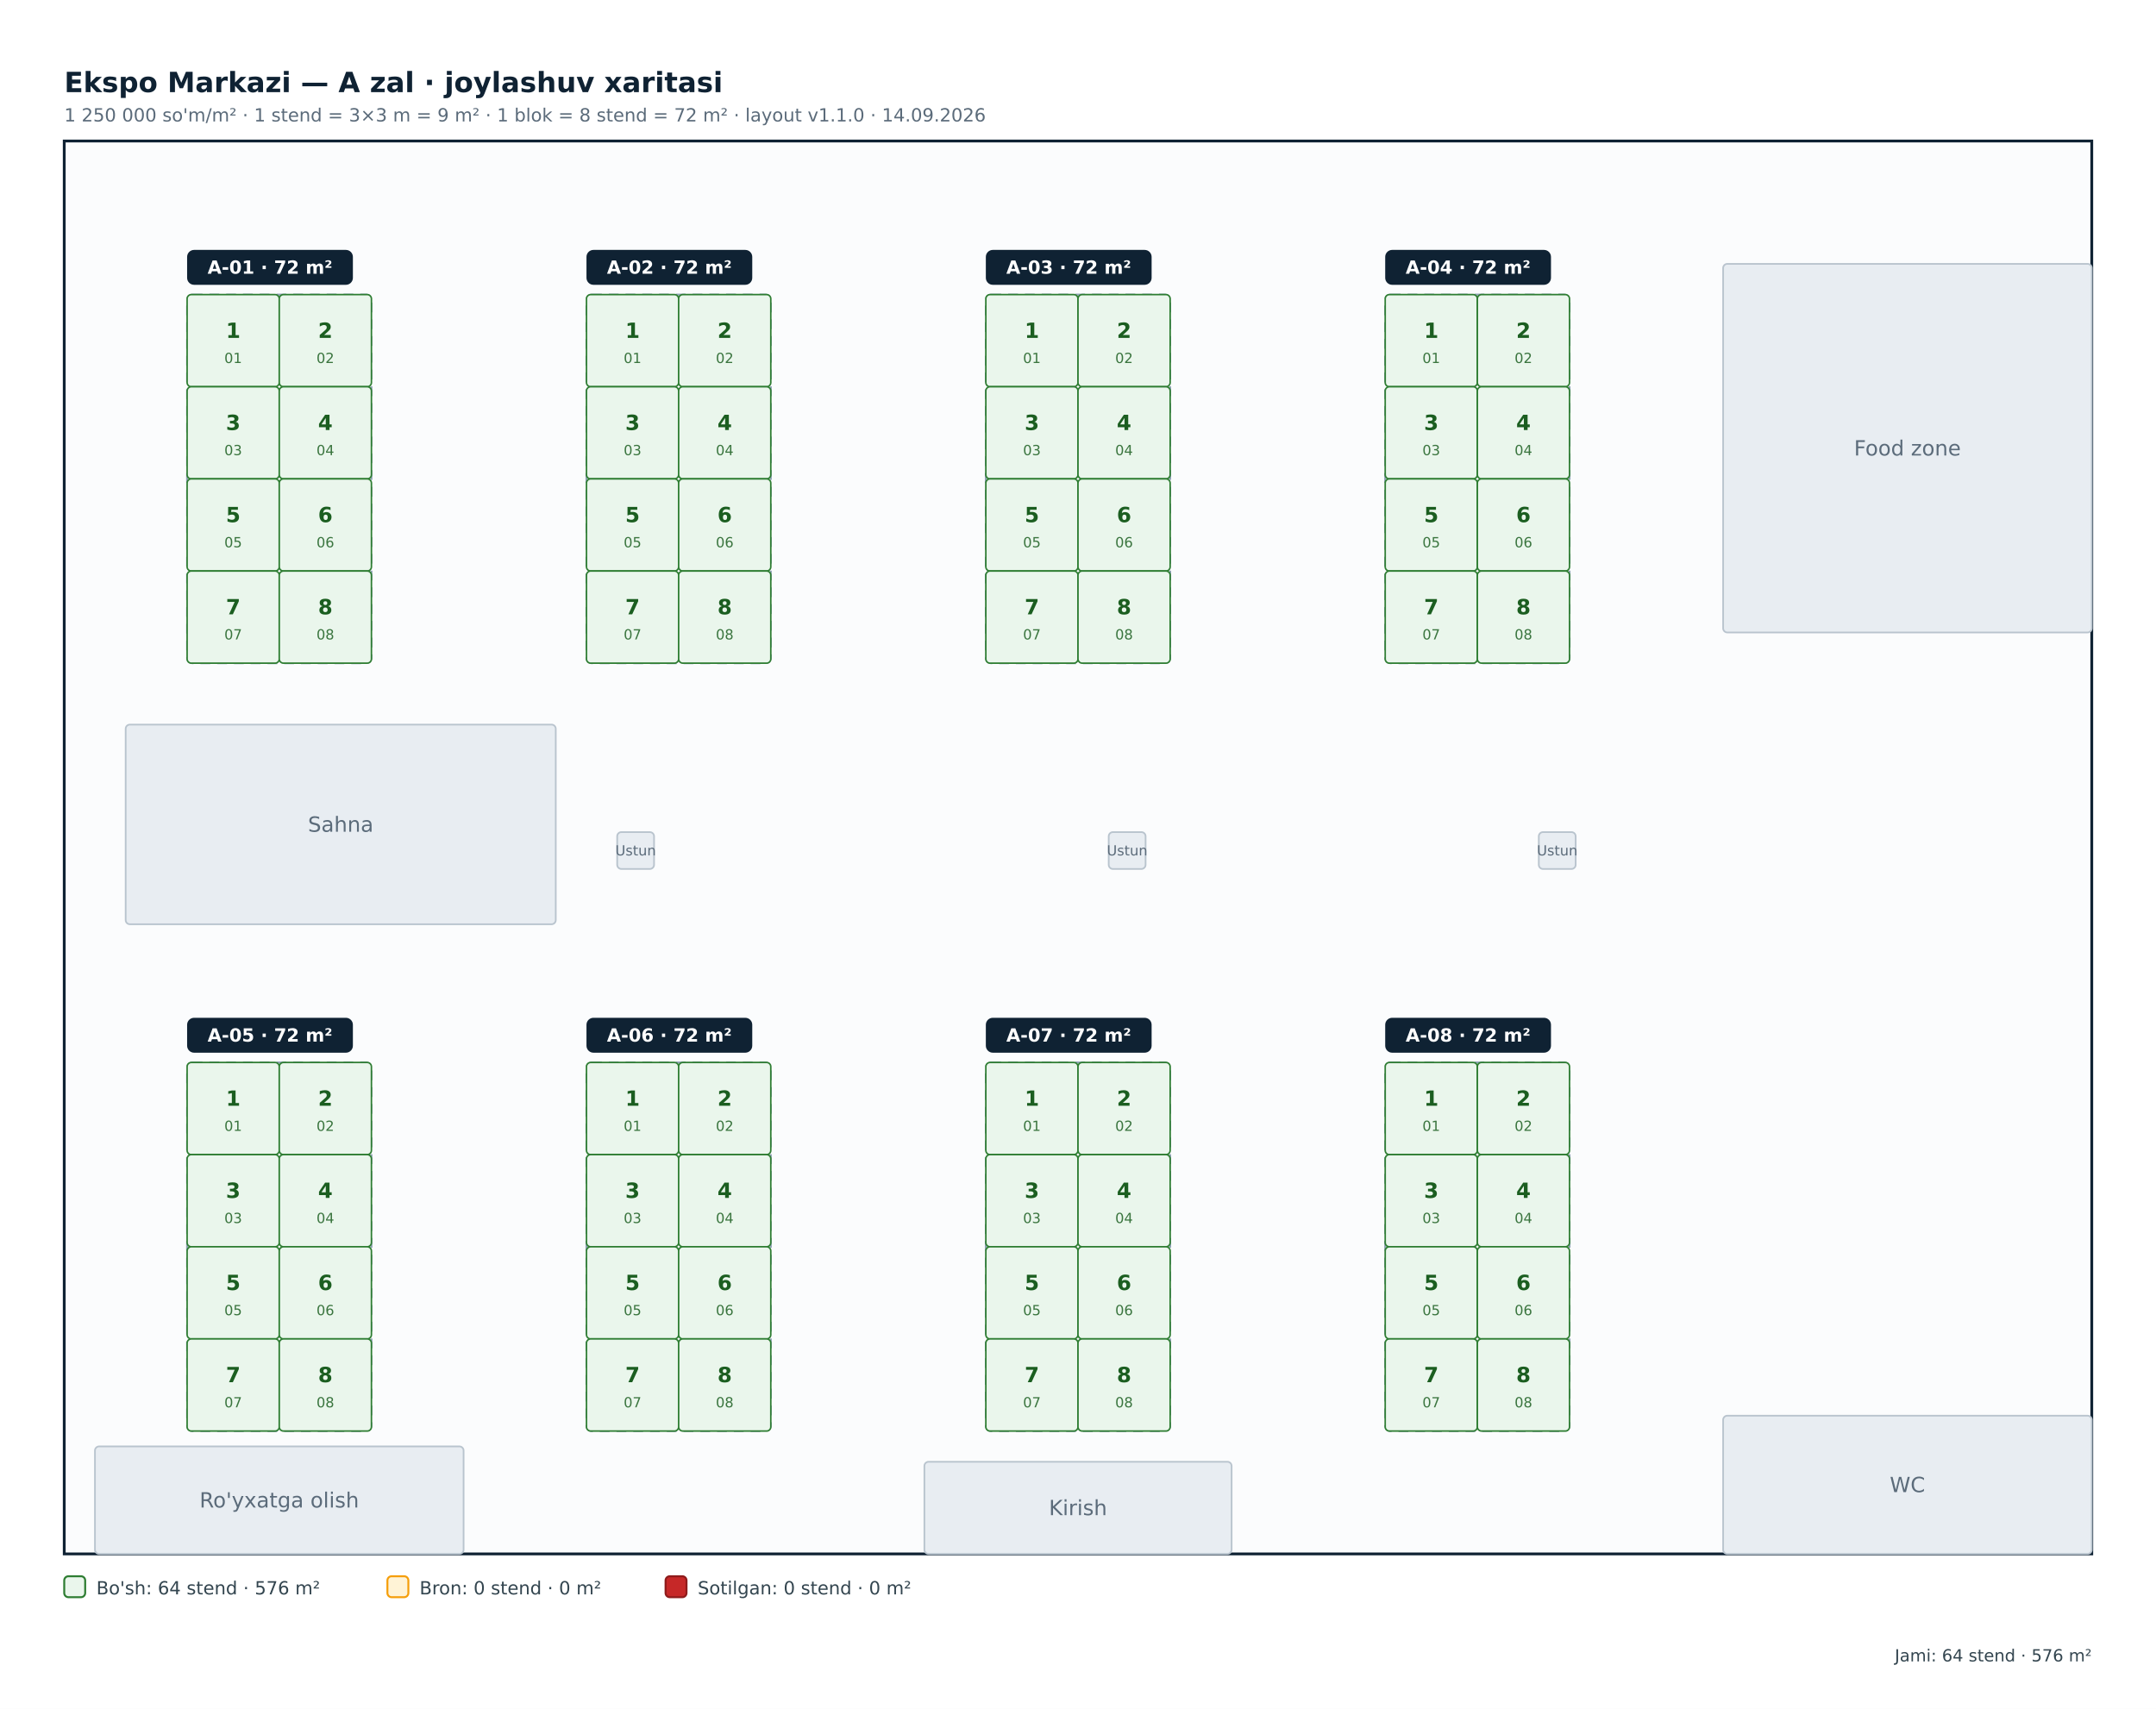
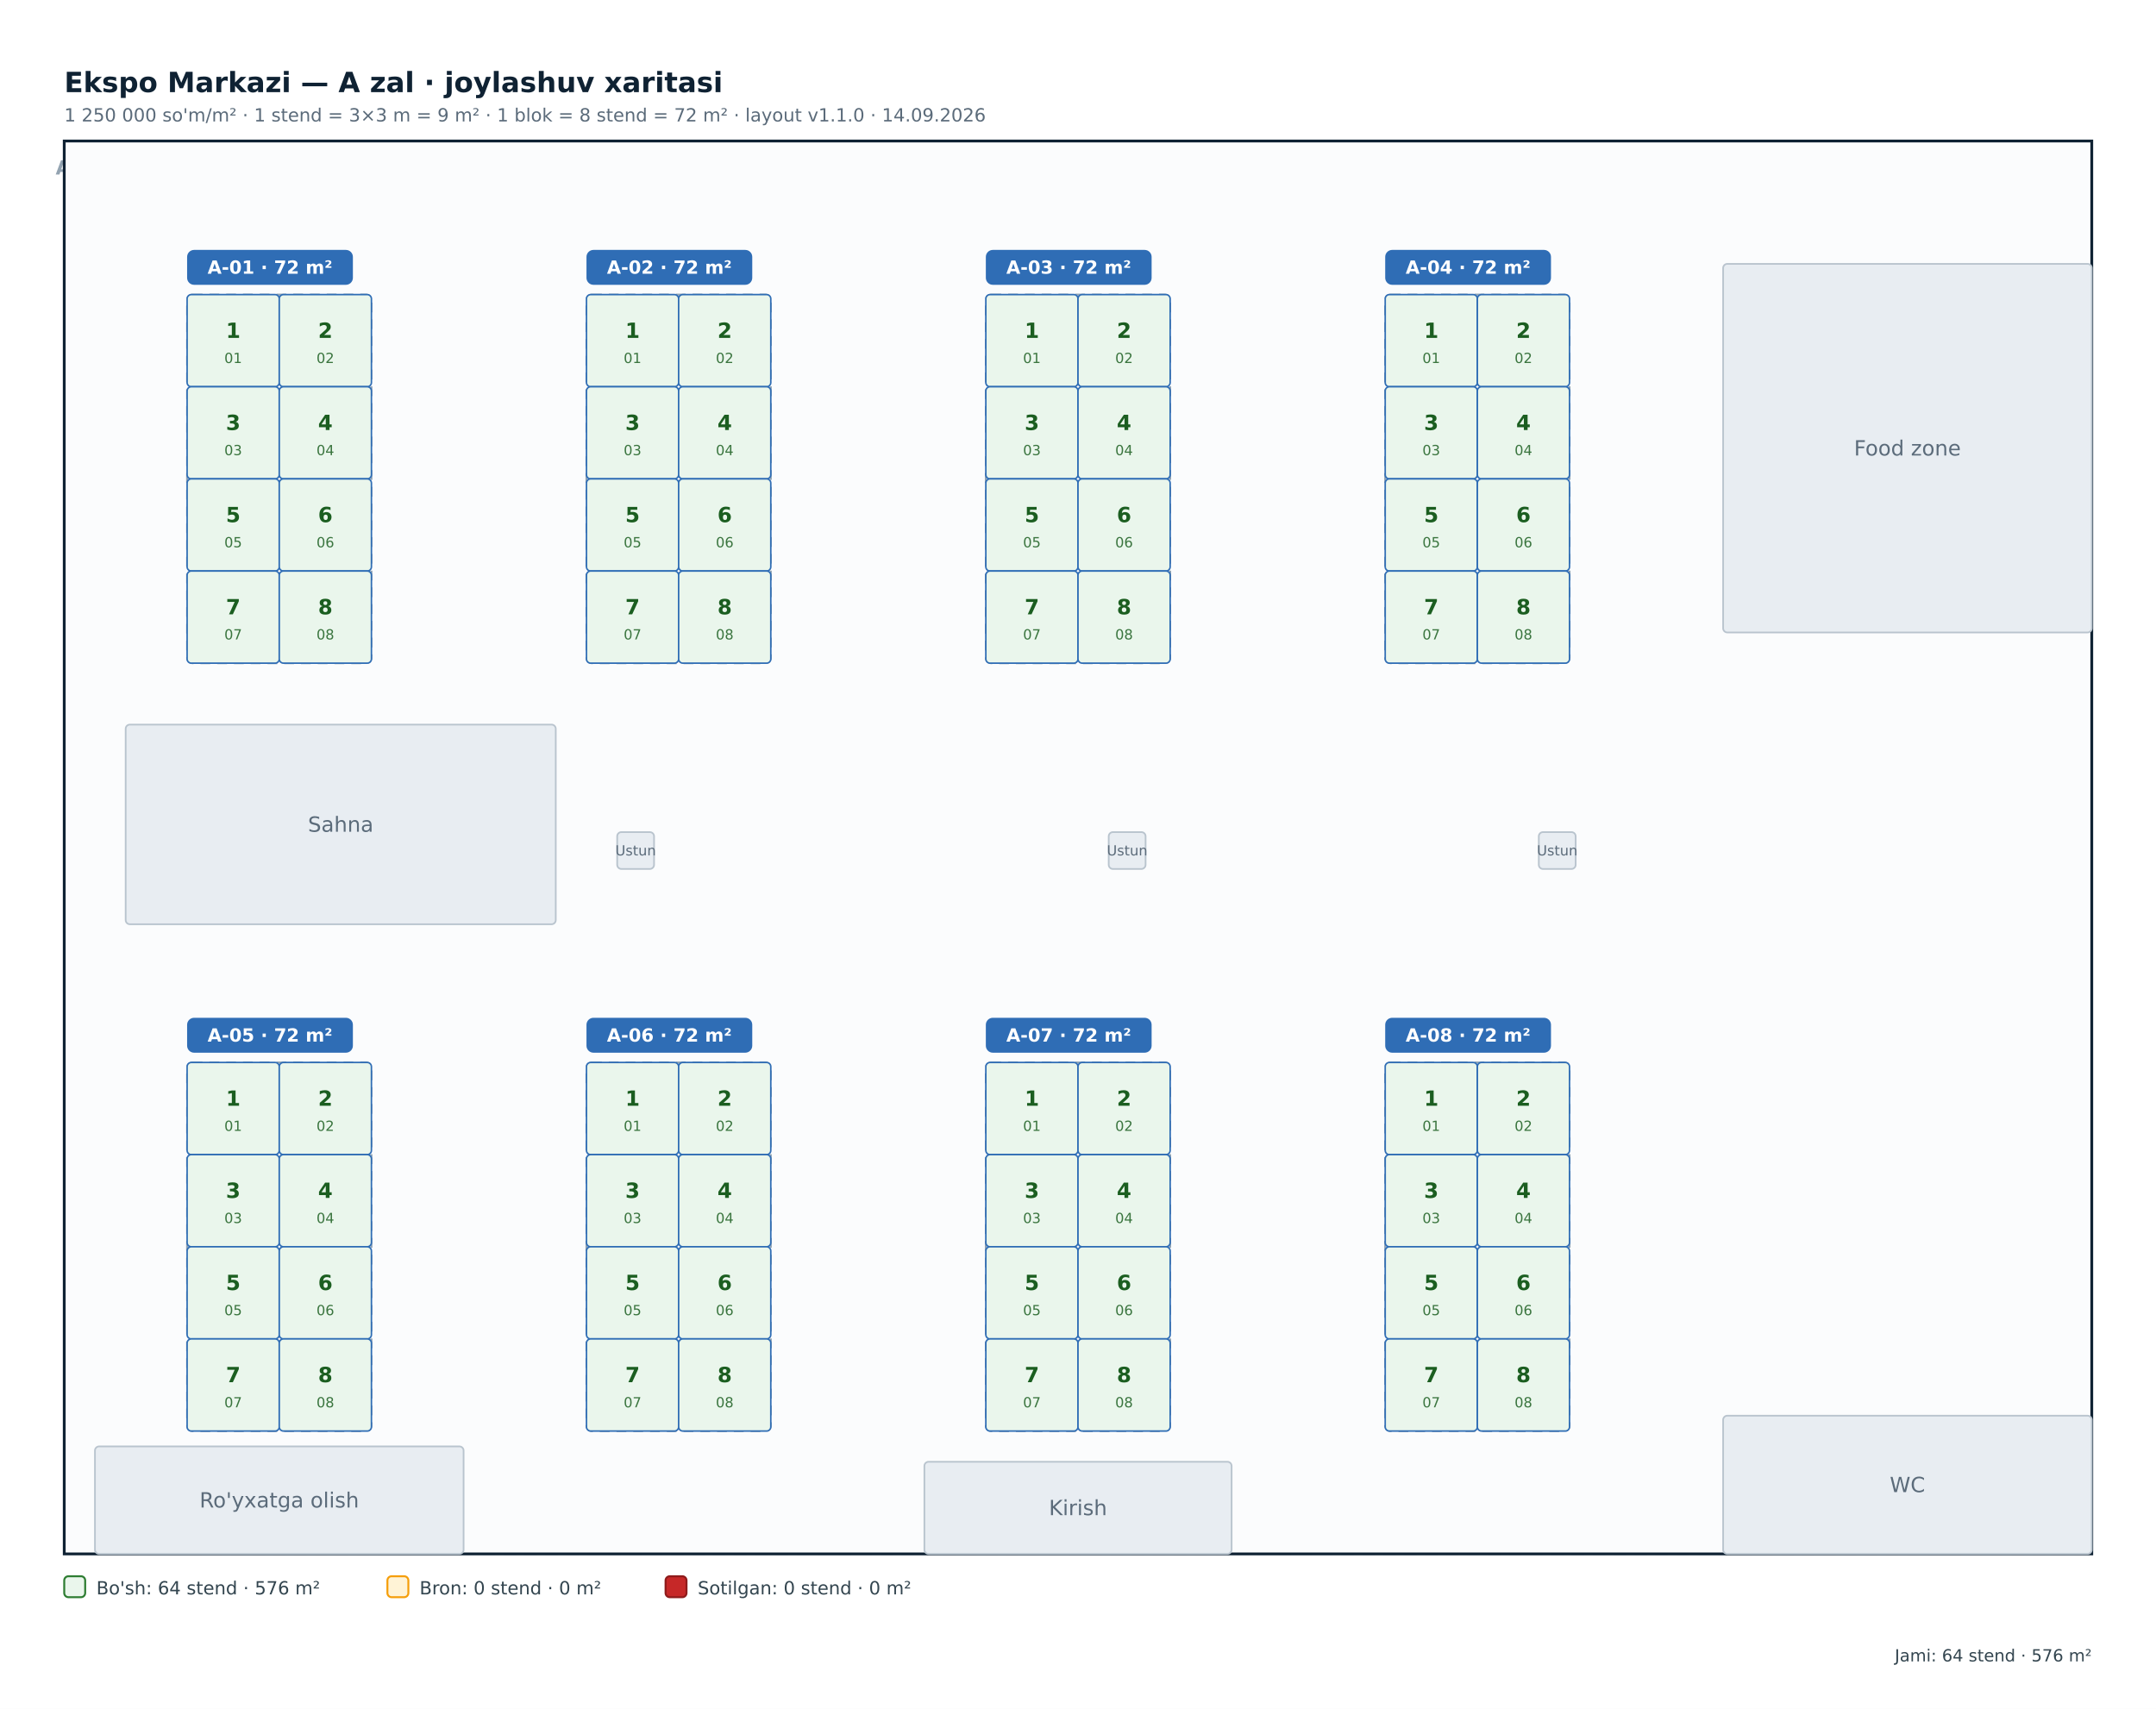
<svg xmlns="http://www.w3.org/2000/svg" width="1544" height="1224" viewBox="0 0 1544 1224" font-family="DejaVu Sans, Helvetica, Arial, sans-serif">
  <rect width="1544" height="1224" fill="#ffffff" />
  <text x="46" y="66" font-size="20" font-weight="bold" fill="#0f2233">Ekspo Markazi — A zal · joylashuv xaritasi</text>
  <text x="46" y="87" font-size="13" fill="#5b6b7a">1 250 000 so'm/m² · 1 stend = 3×3 m = 9 m² · 1 blok = 8 stend = 72 m² · layout v1.1.0 · 14.09.2026</text>
+   <rect x="46.00" y="101.00" width="1452.00" height="1012.00" rx="4" fill="#eef4fb" fill-opacity="0.85" stroke="#b9c7d4" stroke-width="1.2" stroke-dasharray="9 6" />
+   <text x="79.00" y="125.00" font-size="14" font-weight="bold" fill="#93a3b1" text-anchor="middle">Asosiy zal</text>
  <polygon points="46,101 1498,101 1498,1113 46,1113" fill="#fbfcfd" stroke="#0f2233" stroke-width="2" />
  <rect x="662.00" y="1047.00" width="220.00" height="66.00" rx="3" fill="#e8edf2" stroke="#b9c4ce" stroke-width="1.2" />
  <text x="772.00" y="1085.25" font-size="15.00" fill="#5b6b7a" text-anchor="middle">Kirish</text>
  <rect x="68.00" y="1036.00" width="264.00" height="77.00" rx="3" fill="#e8edf2" stroke="#b9c4ce" stroke-width="1.2" />
  <text x="200.00" y="1079.75" font-size="15.00" fill="#5b6b7a" text-anchor="middle">Ro'yxatga olish</text>
  <rect x="1234.00" y="1014.00" width="264.00" height="99.00" rx="3" fill="#e8edf2" stroke="#b9c4ce" stroke-width="1.2" />
  <text x="1366.00" y="1068.75" font-size="15.00" fill="#5b6b7a" text-anchor="middle">WC</text>
  <rect x="1234.00" y="189.00" width="264.00" height="264.00" rx="3" fill="#e8edf2" stroke="#b9c4ce" stroke-width="1.2" />
  <text x="1366.00" y="326.25" font-size="15.00" fill="#5b6b7a" text-anchor="middle">Food zone</text>
  <rect x="90.00" y="519.00" width="308.00" height="143.00" rx="3" fill="#e8edf2" stroke="#b9c4ce" stroke-width="1.2" />
  <text x="244.00" y="595.75" font-size="15.00" fill="#5b6b7a" text-anchor="middle">Sahna</text>
  <rect x="442.00" y="596.00" width="26.40" height="26.40" rx="3" fill="#e8edf2" stroke="#b9c4ce" stroke-width="1.2" />
  <text x="455.20" y="612.70" font-size="10.00" fill="#5b6b7a" text-anchor="middle">Ustun</text>
  <rect x="794.00" y="596.00" width="26.40" height="26.40" rx="3" fill="#e8edf2" stroke="#b9c4ce" stroke-width="1.2" />
  <text x="807.20" y="612.70" font-size="10.00" fill="#5b6b7a" text-anchor="middle">Ustun</text>
  <rect x="1102.00" y="596.00" width="26.40" height="26.40" rx="3" fill="#e8edf2" stroke="#b9c4ce" stroke-width="1.2" />
  <text x="1115.20" y="612.70" font-size="10.00" fill="#5b6b7a" text-anchor="middle">Ustun</text>
  <rect x="134.00" y="211.00" width="132.00" height="264.00" fill="none" stroke="#90a4b5" stroke-width="1.4" stroke-dasharray="7 5" rx="4" />
-   <rect x="134.00" y="179.00" width="118.72" height="25" rx="5" fill="#0f2233" />
+   <rect x="134.00" y="179.00" width="118.72" height="25" rx="5" fill="#2f6db5" />
  <text x="193.36" y="196.05" font-size="13" font-weight="bold" fill="#ffffff" text-anchor="middle">A-01 · 72 m²</text>
-   <rect x="134.00" y="211.00" width="66.00" height="66.00" rx="3" fill="#eaf6ec" stroke="#2e7d32" stroke-width="1.1" />
+   <rect x="134.00" y="211.00" width="66.00" height="66.00" rx="3" fill="#eaf6ec" stroke="#2f6db5" stroke-width="1.1" />
  <text x="167.00" y="242.00" font-size="15" font-weight="bold" fill="#1b5e20" text-anchor="middle">1</text>
  <text x="167.00" y="260.00" font-size="10" fill="#1b5e20" text-anchor="middle" opacity="0.85">01</text>
-   <rect x="200.00" y="211.00" width="66.00" height="66.00" rx="3" fill="#eaf6ec" stroke="#2e7d32" stroke-width="1.1" />
+   <rect x="200.00" y="211.00" width="66.00" height="66.00" rx="3" fill="#eaf6ec" stroke="#2f6db5" stroke-width="1.1" />
  <text x="233.00" y="242.00" font-size="15" font-weight="bold" fill="#1b5e20" text-anchor="middle">2</text>
  <text x="233.00" y="260.00" font-size="10" fill="#1b5e20" text-anchor="middle" opacity="0.85">02</text>
-   <rect x="134.00" y="277.00" width="66.00" height="66.00" rx="3" fill="#eaf6ec" stroke="#2e7d32" stroke-width="1.1" />
+   <rect x="134.00" y="277.00" width="66.00" height="66.00" rx="3" fill="#eaf6ec" stroke="#2f6db5" stroke-width="1.1" />
  <text x="167.00" y="308.00" font-size="15" font-weight="bold" fill="#1b5e20" text-anchor="middle">3</text>
  <text x="167.00" y="326.00" font-size="10" fill="#1b5e20" text-anchor="middle" opacity="0.85">03</text>
-   <rect x="200.00" y="277.00" width="66.00" height="66.00" rx="3" fill="#eaf6ec" stroke="#2e7d32" stroke-width="1.1" />
+   <rect x="200.00" y="277.00" width="66.00" height="66.00" rx="3" fill="#eaf6ec" stroke="#2f6db5" stroke-width="1.1" />
  <text x="233.00" y="308.00" font-size="15" font-weight="bold" fill="#1b5e20" text-anchor="middle">4</text>
  <text x="233.00" y="326.00" font-size="10" fill="#1b5e20" text-anchor="middle" opacity="0.85">04</text>
-   <rect x="134.00" y="343.00" width="66.00" height="66.00" rx="3" fill="#eaf6ec" stroke="#2e7d32" stroke-width="1.1" />
+   <rect x="134.00" y="343.00" width="66.00" height="66.00" rx="3" fill="#eaf6ec" stroke="#2f6db5" stroke-width="1.1" />
  <text x="167.00" y="374.00" font-size="15" font-weight="bold" fill="#1b5e20" text-anchor="middle">5</text>
  <text x="167.00" y="392.00" font-size="10" fill="#1b5e20" text-anchor="middle" opacity="0.85">05</text>
-   <rect x="200.00" y="343.00" width="66.00" height="66.00" rx="3" fill="#eaf6ec" stroke="#2e7d32" stroke-width="1.1" />
+   <rect x="200.00" y="343.00" width="66.00" height="66.00" rx="3" fill="#eaf6ec" stroke="#2f6db5" stroke-width="1.1" />
  <text x="233.00" y="374.00" font-size="15" font-weight="bold" fill="#1b5e20" text-anchor="middle">6</text>
  <text x="233.00" y="392.00" font-size="10" fill="#1b5e20" text-anchor="middle" opacity="0.85">06</text>
-   <rect x="134.00" y="409.00" width="66.00" height="66.00" rx="3" fill="#eaf6ec" stroke="#2e7d32" stroke-width="1.1" />
+   <rect x="134.00" y="409.00" width="66.00" height="66.00" rx="3" fill="#eaf6ec" stroke="#2f6db5" stroke-width="1.1" />
  <text x="167.00" y="440.00" font-size="15" font-weight="bold" fill="#1b5e20" text-anchor="middle">7</text>
  <text x="167.00" y="458.00" font-size="10" fill="#1b5e20" text-anchor="middle" opacity="0.85">07</text>
-   <rect x="200.00" y="409.00" width="66.00" height="66.00" rx="3" fill="#eaf6ec" stroke="#2e7d32" stroke-width="1.1" />
+   <rect x="200.00" y="409.00" width="66.00" height="66.00" rx="3" fill="#eaf6ec" stroke="#2f6db5" stroke-width="1.1" />
  <text x="233.00" y="440.00" font-size="15" font-weight="bold" fill="#1b5e20" text-anchor="middle">8</text>
  <text x="233.00" y="458.00" font-size="10" fill="#1b5e20" text-anchor="middle" opacity="0.85">08</text>
  <rect x="420.00" y="211.00" width="132.00" height="264.00" fill="none" stroke="#90a4b5" stroke-width="1.4" stroke-dasharray="7 5" rx="4" />
-   <rect x="420.00" y="179.00" width="118.72" height="25" rx="5" fill="#0f2233" />
+   <rect x="420.00" y="179.00" width="118.72" height="25" rx="5" fill="#2f6db5" />
  <text x="479.36" y="196.05" font-size="13" font-weight="bold" fill="#ffffff" text-anchor="middle">A-02 · 72 m²</text>
-   <rect x="420.00" y="211.00" width="66.00" height="66.00" rx="3" fill="#eaf6ec" stroke="#2e7d32" stroke-width="1.1" />
+   <rect x="420.00" y="211.00" width="66.00" height="66.00" rx="3" fill="#eaf6ec" stroke="#2f6db5" stroke-width="1.1" />
  <text x="453.00" y="242.00" font-size="15" font-weight="bold" fill="#1b5e20" text-anchor="middle">1</text>
  <text x="453.00" y="260.00" font-size="10" fill="#1b5e20" text-anchor="middle" opacity="0.85">01</text>
-   <rect x="486.00" y="211.00" width="66.00" height="66.00" rx="3" fill="#eaf6ec" stroke="#2e7d32" stroke-width="1.1" />
+   <rect x="486.00" y="211.00" width="66.00" height="66.00" rx="3" fill="#eaf6ec" stroke="#2f6db5" stroke-width="1.1" />
  <text x="519.00" y="242.00" font-size="15" font-weight="bold" fill="#1b5e20" text-anchor="middle">2</text>
  <text x="519.00" y="260.00" font-size="10" fill="#1b5e20" text-anchor="middle" opacity="0.85">02</text>
-   <rect x="420.00" y="277.00" width="66.00" height="66.00" rx="3" fill="#eaf6ec" stroke="#2e7d32" stroke-width="1.1" />
+   <rect x="420.00" y="277.00" width="66.00" height="66.00" rx="3" fill="#eaf6ec" stroke="#2f6db5" stroke-width="1.1" />
  <text x="453.00" y="308.00" font-size="15" font-weight="bold" fill="#1b5e20" text-anchor="middle">3</text>
  <text x="453.00" y="326.00" font-size="10" fill="#1b5e20" text-anchor="middle" opacity="0.85">03</text>
-   <rect x="486.00" y="277.00" width="66.00" height="66.00" rx="3" fill="#eaf6ec" stroke="#2e7d32" stroke-width="1.1" />
+   <rect x="486.00" y="277.00" width="66.00" height="66.00" rx="3" fill="#eaf6ec" stroke="#2f6db5" stroke-width="1.1" />
  <text x="519.00" y="308.00" font-size="15" font-weight="bold" fill="#1b5e20" text-anchor="middle">4</text>
  <text x="519.00" y="326.00" font-size="10" fill="#1b5e20" text-anchor="middle" opacity="0.85">04</text>
-   <rect x="420.00" y="343.00" width="66.00" height="66.00" rx="3" fill="#eaf6ec" stroke="#2e7d32" stroke-width="1.1" />
+   <rect x="420.00" y="343.00" width="66.00" height="66.00" rx="3" fill="#eaf6ec" stroke="#2f6db5" stroke-width="1.1" />
  <text x="453.00" y="374.00" font-size="15" font-weight="bold" fill="#1b5e20" text-anchor="middle">5</text>
  <text x="453.00" y="392.00" font-size="10" fill="#1b5e20" text-anchor="middle" opacity="0.85">05</text>
-   <rect x="486.00" y="343.00" width="66.00" height="66.00" rx="3" fill="#eaf6ec" stroke="#2e7d32" stroke-width="1.1" />
+   <rect x="486.00" y="343.00" width="66.00" height="66.00" rx="3" fill="#eaf6ec" stroke="#2f6db5" stroke-width="1.1" />
  <text x="519.00" y="374.00" font-size="15" font-weight="bold" fill="#1b5e20" text-anchor="middle">6</text>
  <text x="519.00" y="392.00" font-size="10" fill="#1b5e20" text-anchor="middle" opacity="0.85">06</text>
-   <rect x="420.00" y="409.00" width="66.00" height="66.00" rx="3" fill="#eaf6ec" stroke="#2e7d32" stroke-width="1.1" />
+   <rect x="420.00" y="409.00" width="66.00" height="66.00" rx="3" fill="#eaf6ec" stroke="#2f6db5" stroke-width="1.1" />
  <text x="453.00" y="440.00" font-size="15" font-weight="bold" fill="#1b5e20" text-anchor="middle">7</text>
  <text x="453.00" y="458.00" font-size="10" fill="#1b5e20" text-anchor="middle" opacity="0.85">07</text>
-   <rect x="486.00" y="409.00" width="66.00" height="66.00" rx="3" fill="#eaf6ec" stroke="#2e7d32" stroke-width="1.1" />
+   <rect x="486.00" y="409.00" width="66.00" height="66.00" rx="3" fill="#eaf6ec" stroke="#2f6db5" stroke-width="1.1" />
  <text x="519.00" y="440.00" font-size="15" font-weight="bold" fill="#1b5e20" text-anchor="middle">8</text>
  <text x="519.00" y="458.00" font-size="10" fill="#1b5e20" text-anchor="middle" opacity="0.85">08</text>
  <rect x="706.00" y="211.00" width="132.00" height="264.00" fill="none" stroke="#90a4b5" stroke-width="1.4" stroke-dasharray="7 5" rx="4" />
-   <rect x="706.00" y="179.00" width="118.72" height="25" rx="5" fill="#0f2233" />
+   <rect x="706.00" y="179.00" width="118.72" height="25" rx="5" fill="#2f6db5" />
  <text x="765.36" y="196.05" font-size="13" font-weight="bold" fill="#ffffff" text-anchor="middle">A-03 · 72 m²</text>
-   <rect x="706.00" y="211.00" width="66.00" height="66.00" rx="3" fill="#eaf6ec" stroke="#2e7d32" stroke-width="1.1" />
+   <rect x="706.00" y="211.00" width="66.00" height="66.00" rx="3" fill="#eaf6ec" stroke="#2f6db5" stroke-width="1.1" />
  <text x="739.00" y="242.00" font-size="15" font-weight="bold" fill="#1b5e20" text-anchor="middle">1</text>
  <text x="739.00" y="260.00" font-size="10" fill="#1b5e20" text-anchor="middle" opacity="0.85">01</text>
-   <rect x="772.00" y="211.00" width="66.00" height="66.00" rx="3" fill="#eaf6ec" stroke="#2e7d32" stroke-width="1.1" />
+   <rect x="772.00" y="211.00" width="66.00" height="66.00" rx="3" fill="#eaf6ec" stroke="#2f6db5" stroke-width="1.1" />
  <text x="805.00" y="242.00" font-size="15" font-weight="bold" fill="#1b5e20" text-anchor="middle">2</text>
  <text x="805.00" y="260.00" font-size="10" fill="#1b5e20" text-anchor="middle" opacity="0.85">02</text>
-   <rect x="706.00" y="277.00" width="66.00" height="66.00" rx="3" fill="#eaf6ec" stroke="#2e7d32" stroke-width="1.1" />
+   <rect x="706.00" y="277.00" width="66.00" height="66.00" rx="3" fill="#eaf6ec" stroke="#2f6db5" stroke-width="1.1" />
  <text x="739.00" y="308.00" font-size="15" font-weight="bold" fill="#1b5e20" text-anchor="middle">3</text>
  <text x="739.00" y="326.00" font-size="10" fill="#1b5e20" text-anchor="middle" opacity="0.85">03</text>
-   <rect x="772.00" y="277.00" width="66.00" height="66.00" rx="3" fill="#eaf6ec" stroke="#2e7d32" stroke-width="1.1" />
+   <rect x="772.00" y="277.00" width="66.00" height="66.00" rx="3" fill="#eaf6ec" stroke="#2f6db5" stroke-width="1.1" />
  <text x="805.00" y="308.00" font-size="15" font-weight="bold" fill="#1b5e20" text-anchor="middle">4</text>
  <text x="805.00" y="326.00" font-size="10" fill="#1b5e20" text-anchor="middle" opacity="0.85">04</text>
-   <rect x="706.00" y="343.00" width="66.00" height="66.00" rx="3" fill="#eaf6ec" stroke="#2e7d32" stroke-width="1.1" />
+   <rect x="706.00" y="343.00" width="66.00" height="66.00" rx="3" fill="#eaf6ec" stroke="#2f6db5" stroke-width="1.1" />
  <text x="739.00" y="374.00" font-size="15" font-weight="bold" fill="#1b5e20" text-anchor="middle">5</text>
  <text x="739.00" y="392.00" font-size="10" fill="#1b5e20" text-anchor="middle" opacity="0.85">05</text>
-   <rect x="772.00" y="343.00" width="66.00" height="66.00" rx="3" fill="#eaf6ec" stroke="#2e7d32" stroke-width="1.1" />
+   <rect x="772.00" y="343.00" width="66.00" height="66.00" rx="3" fill="#eaf6ec" stroke="#2f6db5" stroke-width="1.1" />
  <text x="805.00" y="374.00" font-size="15" font-weight="bold" fill="#1b5e20" text-anchor="middle">6</text>
  <text x="805.00" y="392.00" font-size="10" fill="#1b5e20" text-anchor="middle" opacity="0.85">06</text>
-   <rect x="706.00" y="409.00" width="66.00" height="66.00" rx="3" fill="#eaf6ec" stroke="#2e7d32" stroke-width="1.1" />
+   <rect x="706.00" y="409.00" width="66.00" height="66.00" rx="3" fill="#eaf6ec" stroke="#2f6db5" stroke-width="1.1" />
  <text x="739.00" y="440.00" font-size="15" font-weight="bold" fill="#1b5e20" text-anchor="middle">7</text>
  <text x="739.00" y="458.00" font-size="10" fill="#1b5e20" text-anchor="middle" opacity="0.85">07</text>
-   <rect x="772.00" y="409.00" width="66.00" height="66.00" rx="3" fill="#eaf6ec" stroke="#2e7d32" stroke-width="1.1" />
+   <rect x="772.00" y="409.00" width="66.00" height="66.00" rx="3" fill="#eaf6ec" stroke="#2f6db5" stroke-width="1.1" />
  <text x="805.00" y="440.00" font-size="15" font-weight="bold" fill="#1b5e20" text-anchor="middle">8</text>
  <text x="805.00" y="458.00" font-size="10" fill="#1b5e20" text-anchor="middle" opacity="0.85">08</text>
  <rect x="992.00" y="211.00" width="132.00" height="264.00" fill="none" stroke="#90a4b5" stroke-width="1.4" stroke-dasharray="7 5" rx="4" />
-   <rect x="992.00" y="179.00" width="118.72" height="25" rx="5" fill="#0f2233" />
+   <rect x="992.00" y="179.00" width="118.72" height="25" rx="5" fill="#2f6db5" />
  <text x="1051.36" y="196.05" font-size="13" font-weight="bold" fill="#ffffff" text-anchor="middle">A-04 · 72 m²</text>
-   <rect x="992.00" y="211.00" width="66.00" height="66.00" rx="3" fill="#eaf6ec" stroke="#2e7d32" stroke-width="1.1" />
+   <rect x="992.00" y="211.00" width="66.00" height="66.00" rx="3" fill="#eaf6ec" stroke="#2f6db5" stroke-width="1.1" />
  <text x="1025.00" y="242.00" font-size="15" font-weight="bold" fill="#1b5e20" text-anchor="middle">1</text>
  <text x="1025.00" y="260.00" font-size="10" fill="#1b5e20" text-anchor="middle" opacity="0.85">01</text>
-   <rect x="1058.00" y="211.00" width="66.00" height="66.00" rx="3" fill="#eaf6ec" stroke="#2e7d32" stroke-width="1.1" />
+   <rect x="1058.00" y="211.00" width="66.00" height="66.00" rx="3" fill="#eaf6ec" stroke="#2f6db5" stroke-width="1.1" />
  <text x="1091.00" y="242.00" font-size="15" font-weight="bold" fill="#1b5e20" text-anchor="middle">2</text>
  <text x="1091.00" y="260.00" font-size="10" fill="#1b5e20" text-anchor="middle" opacity="0.85">02</text>
-   <rect x="992.00" y="277.00" width="66.00" height="66.00" rx="3" fill="#eaf6ec" stroke="#2e7d32" stroke-width="1.1" />
+   <rect x="992.00" y="277.00" width="66.00" height="66.00" rx="3" fill="#eaf6ec" stroke="#2f6db5" stroke-width="1.1" />
  <text x="1025.00" y="308.00" font-size="15" font-weight="bold" fill="#1b5e20" text-anchor="middle">3</text>
  <text x="1025.00" y="326.00" font-size="10" fill="#1b5e20" text-anchor="middle" opacity="0.85">03</text>
-   <rect x="1058.00" y="277.00" width="66.00" height="66.00" rx="3" fill="#eaf6ec" stroke="#2e7d32" stroke-width="1.1" />
+   <rect x="1058.00" y="277.00" width="66.00" height="66.00" rx="3" fill="#eaf6ec" stroke="#2f6db5" stroke-width="1.1" />
  <text x="1091.00" y="308.00" font-size="15" font-weight="bold" fill="#1b5e20" text-anchor="middle">4</text>
  <text x="1091.00" y="326.00" font-size="10" fill="#1b5e20" text-anchor="middle" opacity="0.85">04</text>
-   <rect x="992.00" y="343.00" width="66.00" height="66.00" rx="3" fill="#eaf6ec" stroke="#2e7d32" stroke-width="1.1" />
+   <rect x="992.00" y="343.00" width="66.00" height="66.00" rx="3" fill="#eaf6ec" stroke="#2f6db5" stroke-width="1.1" />
  <text x="1025.00" y="374.00" font-size="15" font-weight="bold" fill="#1b5e20" text-anchor="middle">5</text>
  <text x="1025.00" y="392.00" font-size="10" fill="#1b5e20" text-anchor="middle" opacity="0.85">05</text>
-   <rect x="1058.00" y="343.00" width="66.00" height="66.00" rx="3" fill="#eaf6ec" stroke="#2e7d32" stroke-width="1.1" />
+   <rect x="1058.00" y="343.00" width="66.00" height="66.00" rx="3" fill="#eaf6ec" stroke="#2f6db5" stroke-width="1.1" />
  <text x="1091.00" y="374.00" font-size="15" font-weight="bold" fill="#1b5e20" text-anchor="middle">6</text>
  <text x="1091.00" y="392.00" font-size="10" fill="#1b5e20" text-anchor="middle" opacity="0.85">06</text>
-   <rect x="992.00" y="409.00" width="66.00" height="66.00" rx="3" fill="#eaf6ec" stroke="#2e7d32" stroke-width="1.1" />
+   <rect x="992.00" y="409.00" width="66.00" height="66.00" rx="3" fill="#eaf6ec" stroke="#2f6db5" stroke-width="1.1" />
  <text x="1025.00" y="440.00" font-size="15" font-weight="bold" fill="#1b5e20" text-anchor="middle">7</text>
  <text x="1025.00" y="458.00" font-size="10" fill="#1b5e20" text-anchor="middle" opacity="0.85">07</text>
-   <rect x="1058.00" y="409.00" width="66.00" height="66.00" rx="3" fill="#eaf6ec" stroke="#2e7d32" stroke-width="1.1" />
+   <rect x="1058.00" y="409.00" width="66.00" height="66.00" rx="3" fill="#eaf6ec" stroke="#2f6db5" stroke-width="1.1" />
  <text x="1091.00" y="440.00" font-size="15" font-weight="bold" fill="#1b5e20" text-anchor="middle">8</text>
  <text x="1091.00" y="458.00" font-size="10" fill="#1b5e20" text-anchor="middle" opacity="0.85">08</text>
  <rect x="134.00" y="761.00" width="132.00" height="264.00" fill="none" stroke="#90a4b5" stroke-width="1.4" stroke-dasharray="7 5" rx="4" />
-   <rect x="134.00" y="729.00" width="118.72" height="25" rx="5" fill="#0f2233" />
+   <rect x="134.00" y="729.00" width="118.72" height="25" rx="5" fill="#2f6db5" />
  <text x="193.36" y="746.05" font-size="13" font-weight="bold" fill="#ffffff" text-anchor="middle">A-05 · 72 m²</text>
-   <rect x="134.00" y="761.00" width="66.00" height="66.00" rx="3" fill="#eaf6ec" stroke="#2e7d32" stroke-width="1.1" />
+   <rect x="134.00" y="761.00" width="66.00" height="66.00" rx="3" fill="#eaf6ec" stroke="#2f6db5" stroke-width="1.1" />
  <text x="167.00" y="792.00" font-size="15" font-weight="bold" fill="#1b5e20" text-anchor="middle">1</text>
  <text x="167.00" y="810.00" font-size="10" fill="#1b5e20" text-anchor="middle" opacity="0.85">01</text>
-   <rect x="200.00" y="761.00" width="66.00" height="66.00" rx="3" fill="#eaf6ec" stroke="#2e7d32" stroke-width="1.1" />
+   <rect x="200.00" y="761.00" width="66.00" height="66.00" rx="3" fill="#eaf6ec" stroke="#2f6db5" stroke-width="1.1" />
  <text x="233.00" y="792.00" font-size="15" font-weight="bold" fill="#1b5e20" text-anchor="middle">2</text>
  <text x="233.00" y="810.00" font-size="10" fill="#1b5e20" text-anchor="middle" opacity="0.85">02</text>
-   <rect x="134.00" y="827.00" width="66.00" height="66.00" rx="3" fill="#eaf6ec" stroke="#2e7d32" stroke-width="1.1" />
+   <rect x="134.00" y="827.00" width="66.00" height="66.00" rx="3" fill="#eaf6ec" stroke="#2f6db5" stroke-width="1.1" />
  <text x="167.00" y="858.00" font-size="15" font-weight="bold" fill="#1b5e20" text-anchor="middle">3</text>
  <text x="167.00" y="876.00" font-size="10" fill="#1b5e20" text-anchor="middle" opacity="0.85">03</text>
-   <rect x="200.00" y="827.00" width="66.00" height="66.00" rx="3" fill="#eaf6ec" stroke="#2e7d32" stroke-width="1.1" />
+   <rect x="200.00" y="827.00" width="66.00" height="66.00" rx="3" fill="#eaf6ec" stroke="#2f6db5" stroke-width="1.1" />
  <text x="233.00" y="858.00" font-size="15" font-weight="bold" fill="#1b5e20" text-anchor="middle">4</text>
  <text x="233.00" y="876.00" font-size="10" fill="#1b5e20" text-anchor="middle" opacity="0.85">04</text>
-   <rect x="134.00" y="893.00" width="66.00" height="66.00" rx="3" fill="#eaf6ec" stroke="#2e7d32" stroke-width="1.1" />
+   <rect x="134.00" y="893.00" width="66.00" height="66.00" rx="3" fill="#eaf6ec" stroke="#2f6db5" stroke-width="1.1" />
  <text x="167.00" y="924.00" font-size="15" font-weight="bold" fill="#1b5e20" text-anchor="middle">5</text>
  <text x="167.00" y="942.00" font-size="10" fill="#1b5e20" text-anchor="middle" opacity="0.85">05</text>
-   <rect x="200.00" y="893.00" width="66.00" height="66.00" rx="3" fill="#eaf6ec" stroke="#2e7d32" stroke-width="1.1" />
+   <rect x="200.00" y="893.00" width="66.00" height="66.00" rx="3" fill="#eaf6ec" stroke="#2f6db5" stroke-width="1.1" />
  <text x="233.00" y="924.00" font-size="15" font-weight="bold" fill="#1b5e20" text-anchor="middle">6</text>
  <text x="233.00" y="942.00" font-size="10" fill="#1b5e20" text-anchor="middle" opacity="0.85">06</text>
-   <rect x="134.00" y="959.00" width="66.00" height="66.00" rx="3" fill="#eaf6ec" stroke="#2e7d32" stroke-width="1.1" />
+   <rect x="134.00" y="959.00" width="66.00" height="66.00" rx="3" fill="#eaf6ec" stroke="#2f6db5" stroke-width="1.1" />
  <text x="167.00" y="990.00" font-size="15" font-weight="bold" fill="#1b5e20" text-anchor="middle">7</text>
  <text x="167.00" y="1008.00" font-size="10" fill="#1b5e20" text-anchor="middle" opacity="0.85">07</text>
-   <rect x="200.00" y="959.00" width="66.00" height="66.00" rx="3" fill="#eaf6ec" stroke="#2e7d32" stroke-width="1.1" />
+   <rect x="200.00" y="959.00" width="66.00" height="66.00" rx="3" fill="#eaf6ec" stroke="#2f6db5" stroke-width="1.1" />
  <text x="233.00" y="990.00" font-size="15" font-weight="bold" fill="#1b5e20" text-anchor="middle">8</text>
  <text x="233.00" y="1008.00" font-size="10" fill="#1b5e20" text-anchor="middle" opacity="0.85">08</text>
  <rect x="420.00" y="761.00" width="132.00" height="264.00" fill="none" stroke="#90a4b5" stroke-width="1.4" stroke-dasharray="7 5" rx="4" />
-   <rect x="420.00" y="729.00" width="118.72" height="25" rx="5" fill="#0f2233" />
+   <rect x="420.00" y="729.00" width="118.72" height="25" rx="5" fill="#2f6db5" />
  <text x="479.36" y="746.05" font-size="13" font-weight="bold" fill="#ffffff" text-anchor="middle">A-06 · 72 m²</text>
-   <rect x="420.00" y="761.00" width="66.00" height="66.00" rx="3" fill="#eaf6ec" stroke="#2e7d32" stroke-width="1.1" />
+   <rect x="420.00" y="761.00" width="66.00" height="66.00" rx="3" fill="#eaf6ec" stroke="#2f6db5" stroke-width="1.1" />
  <text x="453.00" y="792.00" font-size="15" font-weight="bold" fill="#1b5e20" text-anchor="middle">1</text>
  <text x="453.00" y="810.00" font-size="10" fill="#1b5e20" text-anchor="middle" opacity="0.85">01</text>
-   <rect x="486.00" y="761.00" width="66.00" height="66.00" rx="3" fill="#eaf6ec" stroke="#2e7d32" stroke-width="1.1" />
+   <rect x="486.00" y="761.00" width="66.00" height="66.00" rx="3" fill="#eaf6ec" stroke="#2f6db5" stroke-width="1.1" />
  <text x="519.00" y="792.00" font-size="15" font-weight="bold" fill="#1b5e20" text-anchor="middle">2</text>
  <text x="519.00" y="810.00" font-size="10" fill="#1b5e20" text-anchor="middle" opacity="0.85">02</text>
-   <rect x="420.00" y="827.00" width="66.00" height="66.00" rx="3" fill="#eaf6ec" stroke="#2e7d32" stroke-width="1.1" />
+   <rect x="420.00" y="827.00" width="66.00" height="66.00" rx="3" fill="#eaf6ec" stroke="#2f6db5" stroke-width="1.1" />
  <text x="453.00" y="858.00" font-size="15" font-weight="bold" fill="#1b5e20" text-anchor="middle">3</text>
  <text x="453.00" y="876.00" font-size="10" fill="#1b5e20" text-anchor="middle" opacity="0.85">03</text>
-   <rect x="486.00" y="827.00" width="66.00" height="66.00" rx="3" fill="#eaf6ec" stroke="#2e7d32" stroke-width="1.1" />
+   <rect x="486.00" y="827.00" width="66.00" height="66.00" rx="3" fill="#eaf6ec" stroke="#2f6db5" stroke-width="1.1" />
  <text x="519.00" y="858.00" font-size="15" font-weight="bold" fill="#1b5e20" text-anchor="middle">4</text>
  <text x="519.00" y="876.00" font-size="10" fill="#1b5e20" text-anchor="middle" opacity="0.85">04</text>
-   <rect x="420.00" y="893.00" width="66.00" height="66.00" rx="3" fill="#eaf6ec" stroke="#2e7d32" stroke-width="1.1" />
+   <rect x="420.00" y="893.00" width="66.00" height="66.00" rx="3" fill="#eaf6ec" stroke="#2f6db5" stroke-width="1.1" />
  <text x="453.00" y="924.00" font-size="15" font-weight="bold" fill="#1b5e20" text-anchor="middle">5</text>
  <text x="453.00" y="942.00" font-size="10" fill="#1b5e20" text-anchor="middle" opacity="0.85">05</text>
-   <rect x="486.00" y="893.00" width="66.00" height="66.00" rx="3" fill="#eaf6ec" stroke="#2e7d32" stroke-width="1.1" />
+   <rect x="486.00" y="893.00" width="66.00" height="66.00" rx="3" fill="#eaf6ec" stroke="#2f6db5" stroke-width="1.1" />
  <text x="519.00" y="924.00" font-size="15" font-weight="bold" fill="#1b5e20" text-anchor="middle">6</text>
  <text x="519.00" y="942.00" font-size="10" fill="#1b5e20" text-anchor="middle" opacity="0.85">06</text>
-   <rect x="420.00" y="959.00" width="66.00" height="66.00" rx="3" fill="#eaf6ec" stroke="#2e7d32" stroke-width="1.1" />
+   <rect x="420.00" y="959.00" width="66.00" height="66.00" rx="3" fill="#eaf6ec" stroke="#2f6db5" stroke-width="1.1" />
  <text x="453.00" y="990.00" font-size="15" font-weight="bold" fill="#1b5e20" text-anchor="middle">7</text>
  <text x="453.00" y="1008.00" font-size="10" fill="#1b5e20" text-anchor="middle" opacity="0.85">07</text>
-   <rect x="486.00" y="959.00" width="66.00" height="66.00" rx="3" fill="#eaf6ec" stroke="#2e7d32" stroke-width="1.1" />
+   <rect x="486.00" y="959.00" width="66.00" height="66.00" rx="3" fill="#eaf6ec" stroke="#2f6db5" stroke-width="1.1" />
  <text x="519.00" y="990.00" font-size="15" font-weight="bold" fill="#1b5e20" text-anchor="middle">8</text>
  <text x="519.00" y="1008.00" font-size="10" fill="#1b5e20" text-anchor="middle" opacity="0.85">08</text>
  <rect x="706.00" y="761.00" width="132.00" height="264.00" fill="none" stroke="#90a4b5" stroke-width="1.4" stroke-dasharray="7 5" rx="4" />
-   <rect x="706.00" y="729.00" width="118.72" height="25" rx="5" fill="#0f2233" />
+   <rect x="706.00" y="729.00" width="118.72" height="25" rx="5" fill="#2f6db5" />
  <text x="765.36" y="746.05" font-size="13" font-weight="bold" fill="#ffffff" text-anchor="middle">A-07 · 72 m²</text>
-   <rect x="706.00" y="761.00" width="66.00" height="66.00" rx="3" fill="#eaf6ec" stroke="#2e7d32" stroke-width="1.1" />
+   <rect x="706.00" y="761.00" width="66.00" height="66.00" rx="3" fill="#eaf6ec" stroke="#2f6db5" stroke-width="1.1" />
  <text x="739.00" y="792.00" font-size="15" font-weight="bold" fill="#1b5e20" text-anchor="middle">1</text>
  <text x="739.00" y="810.00" font-size="10" fill="#1b5e20" text-anchor="middle" opacity="0.85">01</text>
-   <rect x="772.00" y="761.00" width="66.00" height="66.00" rx="3" fill="#eaf6ec" stroke="#2e7d32" stroke-width="1.1" />
+   <rect x="772.00" y="761.00" width="66.00" height="66.00" rx="3" fill="#eaf6ec" stroke="#2f6db5" stroke-width="1.1" />
  <text x="805.00" y="792.00" font-size="15" font-weight="bold" fill="#1b5e20" text-anchor="middle">2</text>
  <text x="805.00" y="810.00" font-size="10" fill="#1b5e20" text-anchor="middle" opacity="0.85">02</text>
-   <rect x="706.00" y="827.00" width="66.00" height="66.00" rx="3" fill="#eaf6ec" stroke="#2e7d32" stroke-width="1.1" />
+   <rect x="706.00" y="827.00" width="66.00" height="66.00" rx="3" fill="#eaf6ec" stroke="#2f6db5" stroke-width="1.1" />
  <text x="739.00" y="858.00" font-size="15" font-weight="bold" fill="#1b5e20" text-anchor="middle">3</text>
  <text x="739.00" y="876.00" font-size="10" fill="#1b5e20" text-anchor="middle" opacity="0.85">03</text>
-   <rect x="772.00" y="827.00" width="66.00" height="66.00" rx="3" fill="#eaf6ec" stroke="#2e7d32" stroke-width="1.1" />
+   <rect x="772.00" y="827.00" width="66.00" height="66.00" rx="3" fill="#eaf6ec" stroke="#2f6db5" stroke-width="1.1" />
  <text x="805.00" y="858.00" font-size="15" font-weight="bold" fill="#1b5e20" text-anchor="middle">4</text>
  <text x="805.00" y="876.00" font-size="10" fill="#1b5e20" text-anchor="middle" opacity="0.85">04</text>
-   <rect x="706.00" y="893.00" width="66.00" height="66.00" rx="3" fill="#eaf6ec" stroke="#2e7d32" stroke-width="1.1" />
+   <rect x="706.00" y="893.00" width="66.00" height="66.00" rx="3" fill="#eaf6ec" stroke="#2f6db5" stroke-width="1.1" />
  <text x="739.00" y="924.00" font-size="15" font-weight="bold" fill="#1b5e20" text-anchor="middle">5</text>
  <text x="739.00" y="942.00" font-size="10" fill="#1b5e20" text-anchor="middle" opacity="0.85">05</text>
-   <rect x="772.00" y="893.00" width="66.00" height="66.00" rx="3" fill="#eaf6ec" stroke="#2e7d32" stroke-width="1.1" />
+   <rect x="772.00" y="893.00" width="66.00" height="66.00" rx="3" fill="#eaf6ec" stroke="#2f6db5" stroke-width="1.1" />
  <text x="805.00" y="924.00" font-size="15" font-weight="bold" fill="#1b5e20" text-anchor="middle">6</text>
  <text x="805.00" y="942.00" font-size="10" fill="#1b5e20" text-anchor="middle" opacity="0.85">06</text>
-   <rect x="706.00" y="959.00" width="66.00" height="66.00" rx="3" fill="#eaf6ec" stroke="#2e7d32" stroke-width="1.1" />
+   <rect x="706.00" y="959.00" width="66.00" height="66.00" rx="3" fill="#eaf6ec" stroke="#2f6db5" stroke-width="1.1" />
  <text x="739.00" y="990.00" font-size="15" font-weight="bold" fill="#1b5e20" text-anchor="middle">7</text>
  <text x="739.00" y="1008.00" font-size="10" fill="#1b5e20" text-anchor="middle" opacity="0.85">07</text>
-   <rect x="772.00" y="959.00" width="66.00" height="66.00" rx="3" fill="#eaf6ec" stroke="#2e7d32" stroke-width="1.1" />
+   <rect x="772.00" y="959.00" width="66.00" height="66.00" rx="3" fill="#eaf6ec" stroke="#2f6db5" stroke-width="1.1" />
  <text x="805.00" y="990.00" font-size="15" font-weight="bold" fill="#1b5e20" text-anchor="middle">8</text>
  <text x="805.00" y="1008.00" font-size="10" fill="#1b5e20" text-anchor="middle" opacity="0.85">08</text>
  <rect x="992.00" y="761.00" width="132.00" height="264.00" fill="none" stroke="#90a4b5" stroke-width="1.4" stroke-dasharray="7 5" rx="4" />
-   <rect x="992.00" y="729.00" width="118.72" height="25" rx="5" fill="#0f2233" />
+   <rect x="992.00" y="729.00" width="118.72" height="25" rx="5" fill="#2f6db5" />
  <text x="1051.36" y="746.05" font-size="13" font-weight="bold" fill="#ffffff" text-anchor="middle">A-08 · 72 m²</text>
-   <rect x="992.00" y="761.00" width="66.00" height="66.00" rx="3" fill="#eaf6ec" stroke="#2e7d32" stroke-width="1.1" />
+   <rect x="992.00" y="761.00" width="66.00" height="66.00" rx="3" fill="#eaf6ec" stroke="#2f6db5" stroke-width="1.1" />
  <text x="1025.00" y="792.00" font-size="15" font-weight="bold" fill="#1b5e20" text-anchor="middle">1</text>
  <text x="1025.00" y="810.00" font-size="10" fill="#1b5e20" text-anchor="middle" opacity="0.85">01</text>
-   <rect x="1058.00" y="761.00" width="66.00" height="66.00" rx="3" fill="#eaf6ec" stroke="#2e7d32" stroke-width="1.1" />
+   <rect x="1058.00" y="761.00" width="66.00" height="66.00" rx="3" fill="#eaf6ec" stroke="#2f6db5" stroke-width="1.1" />
  <text x="1091.00" y="792.00" font-size="15" font-weight="bold" fill="#1b5e20" text-anchor="middle">2</text>
  <text x="1091.00" y="810.00" font-size="10" fill="#1b5e20" text-anchor="middle" opacity="0.85">02</text>
-   <rect x="992.00" y="827.00" width="66.00" height="66.00" rx="3" fill="#eaf6ec" stroke="#2e7d32" stroke-width="1.1" />
+   <rect x="992.00" y="827.00" width="66.00" height="66.00" rx="3" fill="#eaf6ec" stroke="#2f6db5" stroke-width="1.1" />
  <text x="1025.00" y="858.00" font-size="15" font-weight="bold" fill="#1b5e20" text-anchor="middle">3</text>
  <text x="1025.00" y="876.00" font-size="10" fill="#1b5e20" text-anchor="middle" opacity="0.85">03</text>
-   <rect x="1058.00" y="827.00" width="66.00" height="66.00" rx="3" fill="#eaf6ec" stroke="#2e7d32" stroke-width="1.1" />
+   <rect x="1058.00" y="827.00" width="66.00" height="66.00" rx="3" fill="#eaf6ec" stroke="#2f6db5" stroke-width="1.1" />
  <text x="1091.00" y="858.00" font-size="15" font-weight="bold" fill="#1b5e20" text-anchor="middle">4</text>
  <text x="1091.00" y="876.00" font-size="10" fill="#1b5e20" text-anchor="middle" opacity="0.85">04</text>
-   <rect x="992.00" y="893.00" width="66.00" height="66.00" rx="3" fill="#eaf6ec" stroke="#2e7d32" stroke-width="1.1" />
+   <rect x="992.00" y="893.00" width="66.00" height="66.00" rx="3" fill="#eaf6ec" stroke="#2f6db5" stroke-width="1.1" />
  <text x="1025.00" y="924.00" font-size="15" font-weight="bold" fill="#1b5e20" text-anchor="middle">5</text>
  <text x="1025.00" y="942.00" font-size="10" fill="#1b5e20" text-anchor="middle" opacity="0.85">05</text>
-   <rect x="1058.00" y="893.00" width="66.00" height="66.00" rx="3" fill="#eaf6ec" stroke="#2e7d32" stroke-width="1.1" />
+   <rect x="1058.00" y="893.00" width="66.00" height="66.00" rx="3" fill="#eaf6ec" stroke="#2f6db5" stroke-width="1.1" />
  <text x="1091.00" y="924.00" font-size="15" font-weight="bold" fill="#1b5e20" text-anchor="middle">6</text>
  <text x="1091.00" y="942.00" font-size="10" fill="#1b5e20" text-anchor="middle" opacity="0.85">06</text>
-   <rect x="992.00" y="959.00" width="66.00" height="66.00" rx="3" fill="#eaf6ec" stroke="#2e7d32" stroke-width="1.1" />
+   <rect x="992.00" y="959.00" width="66.00" height="66.00" rx="3" fill="#eaf6ec" stroke="#2f6db5" stroke-width="1.1" />
  <text x="1025.00" y="990.00" font-size="15" font-weight="bold" fill="#1b5e20" text-anchor="middle">7</text>
  <text x="1025.00" y="1008.00" font-size="10" fill="#1b5e20" text-anchor="middle" opacity="0.85">07</text>
-   <rect x="1058.00" y="959.00" width="66.00" height="66.00" rx="3" fill="#eaf6ec" stroke="#2e7d32" stroke-width="1.1" />
+   <rect x="1058.00" y="959.00" width="66.00" height="66.00" rx="3" fill="#eaf6ec" stroke="#2f6db5" stroke-width="1.1" />
  <text x="1091.00" y="990.00" font-size="15" font-weight="bold" fill="#1b5e20" text-anchor="middle">8</text>
  <text x="1091.00" y="1008.00" font-size="10" fill="#1b5e20" text-anchor="middle" opacity="0.85">08</text>
  <rect x="46.00" y="1129.00" width="15" height="15" rx="3" fill="#eaf6ec" stroke="#2e7d32" stroke-width="1.4" />
  <text x="69.00" y="1142.00" font-size="13" fill="#33454f">Bo'sh: 64 stend · 576 m²</text>
  <rect x="277.44" y="1129.00" width="15" height="15" rx="3" fill="#fff3d6" stroke="#f59e0b" stroke-width="1.4" />
  <text x="300.44" y="1142.00" font-size="13" fill="#33454f">Bron: 0 stend · 0 m²</text>
  <rect x="476.64" y="1129.00" width="15" height="15" rx="3" fill="#c62828" stroke="#8e1b1b" stroke-width="1.4" />
  <text x="499.64" y="1142.00" font-size="13" fill="#33454f">Sotilgan: 0 stend · 0 m²</text>
  <text x="1498" y="1190" font-size="12" fill="#33454f" text-anchor="end">Jami: 64 stend · 576 m²</text>
</svg>
